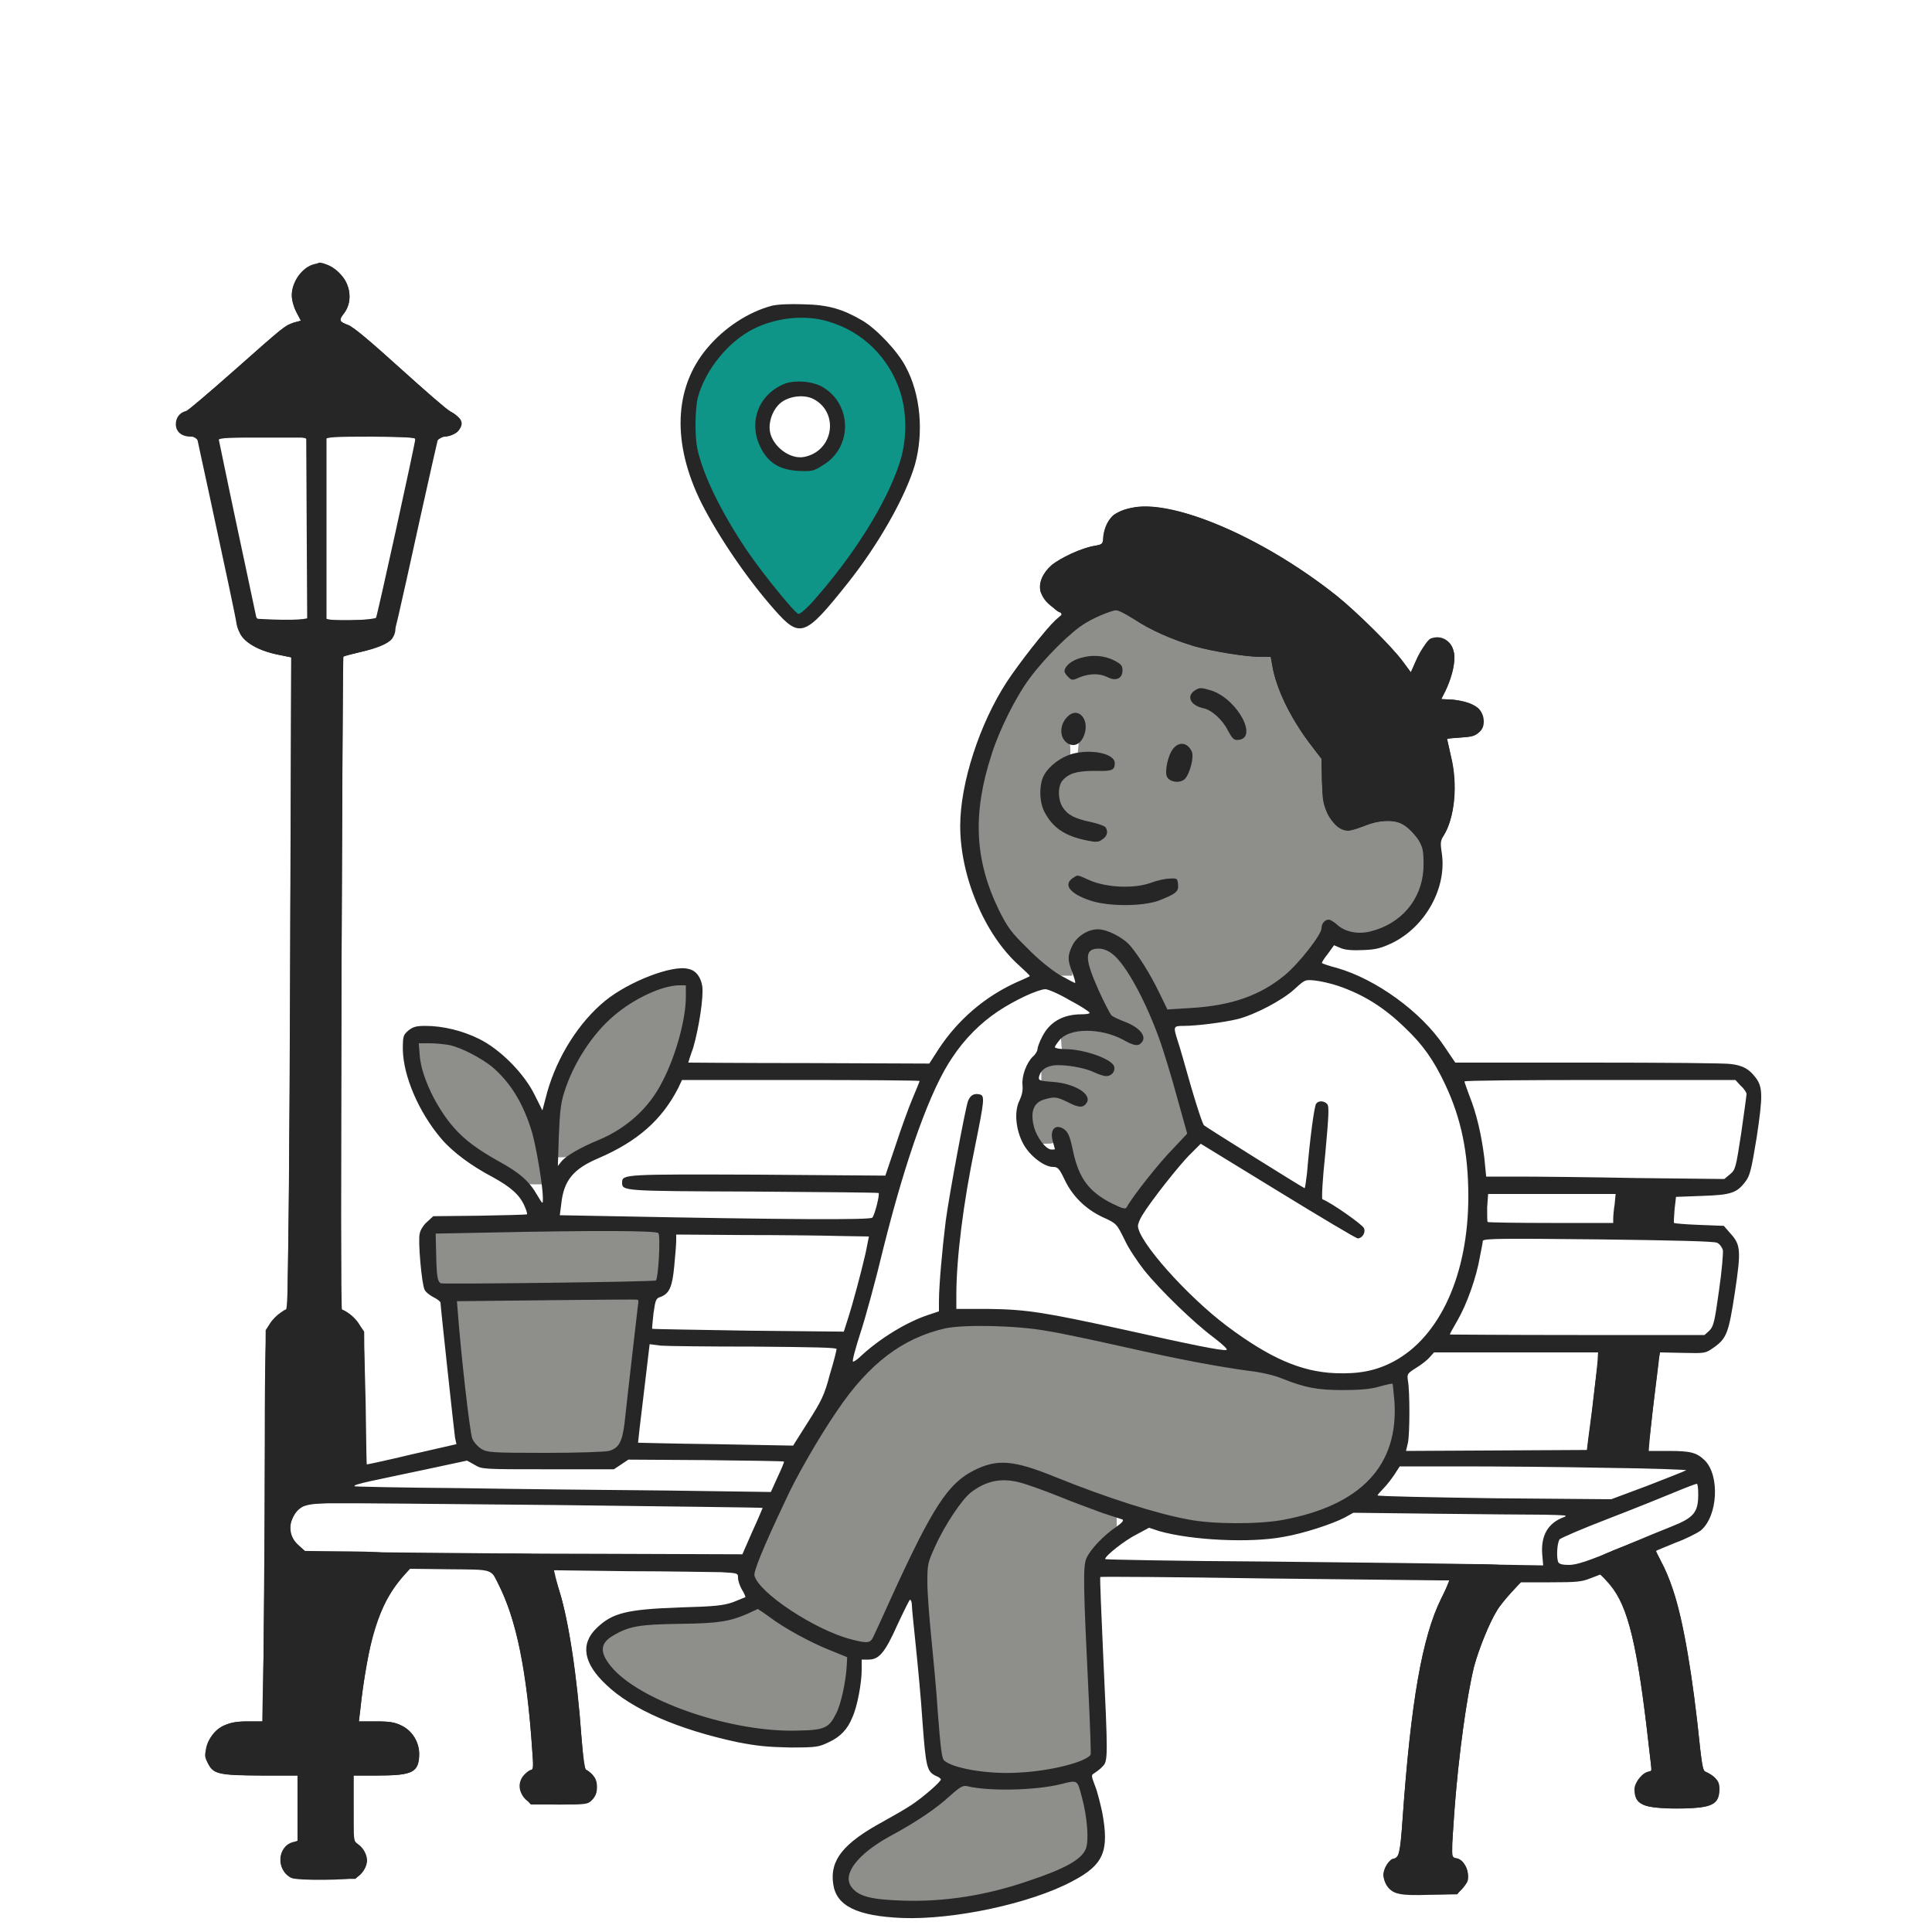
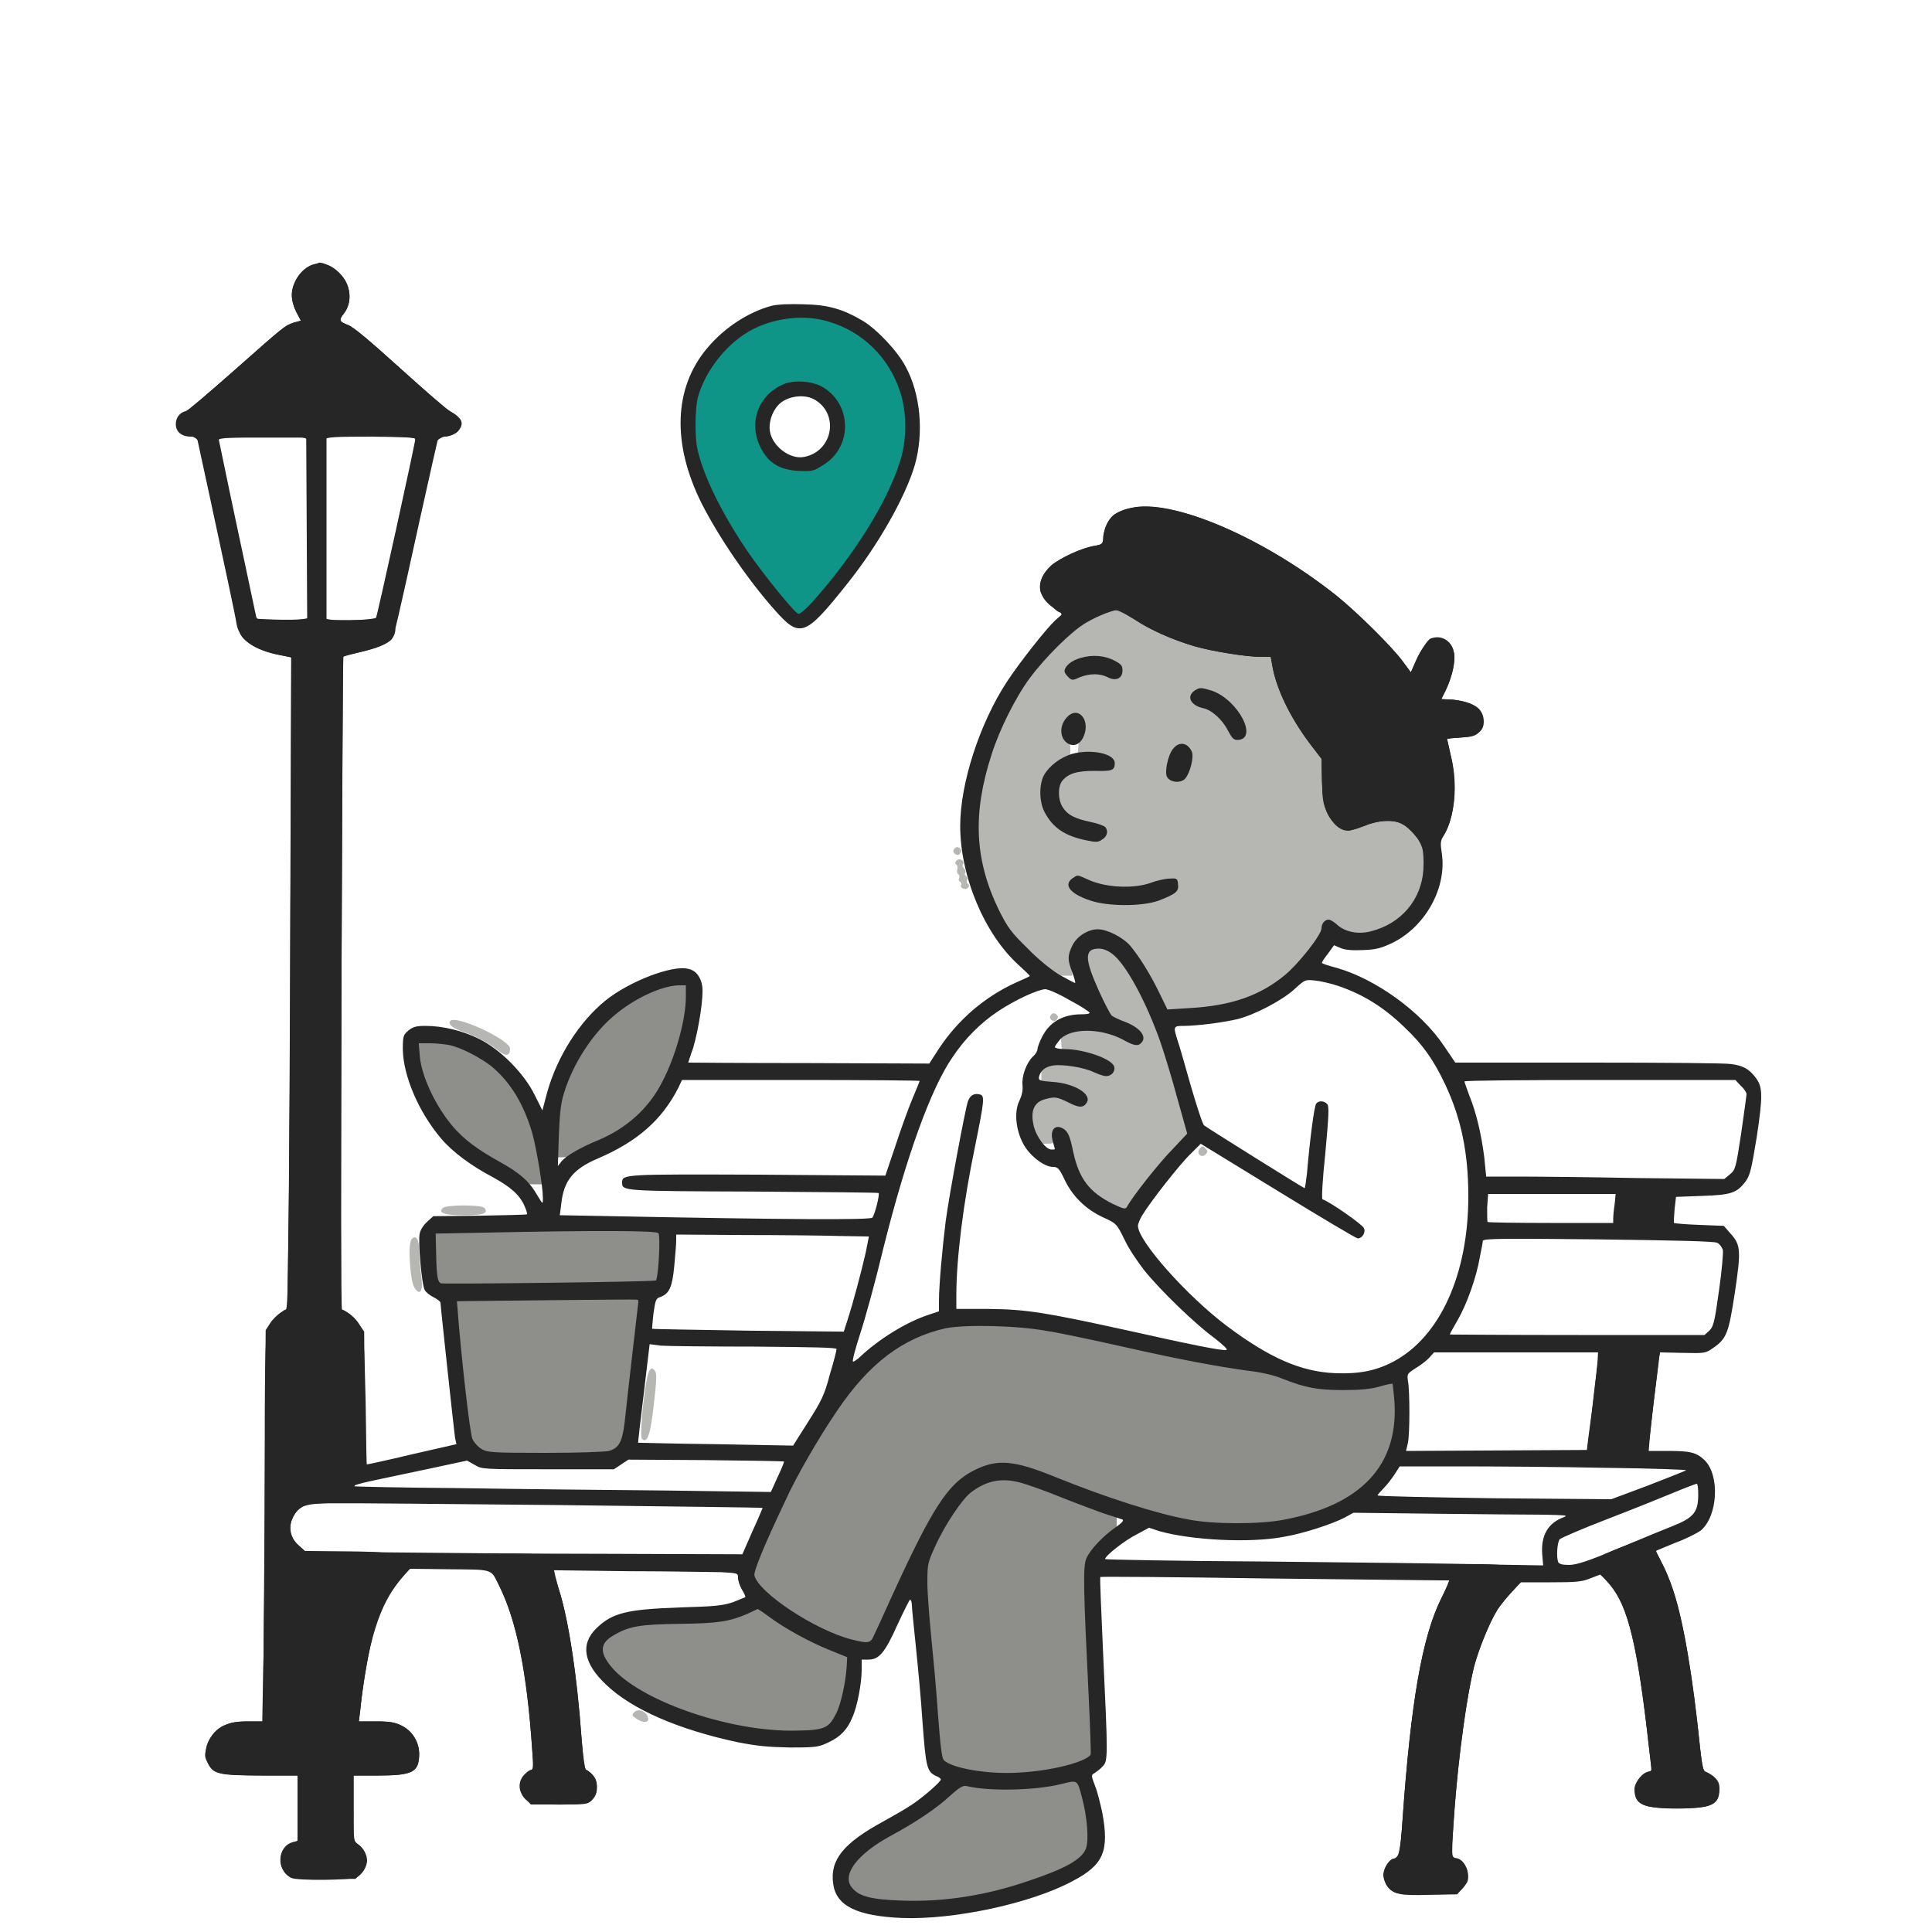
<svg xmlns="http://www.w3.org/2000/svg" viewBox="257 -74 1000 1000" width="1000" height="1000">
  <style>.accent{transform-box:fill-box;transform-origin:50% 60%;animation:float 6s ease-in-out infinite}@keyframes float{0%,100%{transform:translate(0,0) rotate(0)}50%{transform:translate(0,-22px) rotate(-3deg)}}@media (prefers-reduced-motion:reduce){.accent{animation:none}}@media (prefers-color-scheme:dark){.ink{fill:#D6D3D1}.solid{fill:#292524;stroke:#D6D3D1;stroke-width:28;paint-order:stroke}.mid{fill:#57534E}.light{fill:#44403C}.teal{fill:#14B8A6}}</style>
+   <g class="light" fill="#B6B6B3">
+     <g transform="translate(0,1024) scale(0.25,-0.25)">
+       <path d="M3004 2635 c-3 -5 -3 -7 1 -11 5 -3 7 -3 11 1 3 5 3 7 -1 11 -5 3 -7 3 -11 -1z M3008 2610 c-3 -4 -3 -6 0 -8 2 -1 3 -6 2 -10 -1 -4 -1 -8 2 -10 2 -1 3 -5 2 -8 -2 -3 -1 -6 2 -8 2 -1 3 -4 2 -6 -4 -6 9 -12 14 -6 3 3 3 6 0 8 -2 1 -3 5 -2 8 2 3 1 6 -2 8 -2 1 -3 4 -2 6 2 3 1 7 -2 10 -3 3 -4 7 -2 9 4 7 -8 14 -14 7z M3204 2291 c-3 -5 -3 -7 1 -11 5 -3 7 -3 11 1 3 5 3 7 -1 11 -5 3 -7 3 -11 -1z M1960 2278 c-5 -6 5 -15 26 -22 24 -8 54 -23 72 -38 17 -14 26 -13 26 3 0 18 -113 71 -124 57z M3512 2014 c-8 -10 3 -21 12 -12 5 5 5 7 0 12 -6 6 -7 6 -12 0z M1945 1891 c-11 -10 3 -15 43 -15 40 0 52 4 43 15 -5 7 -79 7 -86 0z M1880 1826 c-8 -9 -3 -86 6 -100 12 -19 19 -6 14 26 -2 14 -4 36 -4 49 0 25 -7 36 -16 25z M2373 1555 c-9 -11 -22 -135 -16 -142 11 -11 18 9 25 74 6 54 6 63 1 68 -5 5 -6 5 -10 0z M2340 846 c-4 -5 -3 -7 8 -14 17 -10 28 -4 19 10 -7 10 -20 12 -27 4z" />
+       <path d="M3292 3124 c-44 -20 -103 -74 -144 -133 -41 -58 -80 -152 -94 -229 -10 -55 -7 -148 8 -195 24 -80 66 -143 124 -183 14 -10 21 -12 40 -12 l22 0 0 18 c0 30 13 52 37 65 15 7 29 4 53 -12 24 -15 48 -49 76 -103 l22 -44 35 0 c102 0 179 25 235 77 29 26 62 70 62 82 0 4 3 10 6 15 5 7 6 7 18 -3 12 -10 15 -11 51 -11 33 0 42 2 59 10 57 26 84 74 81 144 -1 33 -3 39 -13 56 -17 26 -32 34 -71 34 -24 0 -37 -2 -55 -10 -26 -11 -31 -10 -47 7 -15 16 -21 36 -23 86 l-2 49 -19 23 c-39 48 -68 103 -80 152 -7 31 -9 33 -40 33 -28 0 -105 15 -141 27 -37 13 -73 30 -108 51 -20 12 -26 14 -49 14 -16 0 -31 -3 -43 -8z m26 -103 c30 -14 33 -31 3 -21 -8 3 -23 4 -34 3 -12 -2 -25 -3 -31 -4 -14 -2 -14 8 1 15 28 15 39 16 61 7z m223 -73 c31 -16 67 -62 56 -73 -6 -5 -12 -1 -19 14 -13 25 -39 47 -57 47 -9 0 -19 10 -15 16 4 6 17 5 35 -4z m-275 -66 c-2 -4 -4 -18 -5 -31 l-2 -22 27 -2 c17 -1 28 -4 33 -8 10 -11 2 -15 -30 -15 -34 0 -58 -6 -68 -17 -4 -5 -7 -16 -8 -32 -2 -44 15 -63 62 -72 28 -4 39 -13 28 -21 -13 -10 -58 5 -83 28 -19 18 -34 50 -30 68 3 18 22 42 39 52 15 8 15 9 15 30 0 13 -3 25 -6 30 -6 8 -3 17 9 31 7 7 7 7 14 -1 5 -6 7 -12 5 -18z m217 -47 c7 -7 6 -23 -3 -38 -13 -21 -31 -13 -26 12 5 25 18 37 29 26z m-189 -279 c33 -12 106 -10 135 3 20 9 27 9 27 -1 0 -6 -26 -19 -58 -28 -41 -12 -110 -1 -138 22 -10 7 -7 18 3 15 4 -2 18 -7 31 -11z" />
+       <path d="M3277 2431 c-3 -2 -5 -15 -5 -27 0 -18 4 -31 23 -72 13 -27 26 -51 29 -52 3 -2 19 -9 34 -16 15 -8 29 -14 30 -15 0 0 -1 -3 -3 -6 -4 -5 -9 -4 -30 7 -21 10 -30 12 -64 13 -21 1 -45 1 -53 -1 l-14 -2 1 -23 c1 -21 2 -23 11 -24 30 -3 88 -25 88 -33 0 -7 -6 -6 -31 3 -21 7 -36 9 -68 9 l-41 0 0 -22 0 -21 21 -3 c20 -2 63 -22 63 -29 0 -8 -5 -8 -17 -1 -17 10 -69 11 -82 2 -8 -6 -9 -10 -9 -38 0 -17 2 -36 4 -43 5 -12 6 -13 26 -13 19 0 22 1 22 8 0 4 3 9 6 12 8 7 17 -9 24 -44 12 -54 25 -76 61 -98 20 -12 28 -14 46 -14 l22 0 25 35 c14 19 41 52 59 72 33 36 33 37 33 59 0 35 -53 214 -63 214 -3 0 -5 5 -5 14 0 21 -44 105 -70 132 -20 22 -20 22 -44 22 -14 0 -27 -2 -29 -5z" />
+     </g>
+   </g>
  <g class="mid" fill="#8E8E8B">
    <g transform="translate(0,1024) scale(0.25,-0.25)">
-       <path d="M3292 3124 c-44 -20 -103 -74 -144 -133 -41 -58 -80 -152 -94 -229 -10 -55 -7 -148 8 -195 24 -80 66 -143 124 -183 14 -10 21 -12 40 -12 l22 0 0 18 c0 30 13 52 37 65 15 7 29 4 53 -12 24 -15 48 -49 76 -103 l22 -44 35 0 c102 0 179 25 235 77 29 26 62 70 62 82 0 4 3 10 6 15 5 7 6 7 18 -3 12 -10 15 -11 51 -11 33 0 42 2 59 10 57 26 84 74 81 144 -1 33 -3 39 -13 56 -17 26 -32 34 -71 34 -24 0 -37 -2 -55 -10 -26 -11 -31 -10 -47 7 -15 16 -21 36 -23 86 l-2 49 -19 23 c-39 48 -68 103 -80 152 -7 31 -9 33 -40 33 -28 0 -105 15 -141 27 -37 13 -73 30 -108 51 -20 12 -26 14 -49 14 -16 0 -31 -3 -43 -8z m26 -103 c30 -14 33 -31 3 -21 -8 3 -23 4 -34 3 -12 -2 -25 -3 -31 -4 -14 -2 -14 8 1 15 28 15 39 16 61 7z m223 -73 c31 -16 67 -62 56 -73 -6 -5 -12 -1 -19 14 -13 25 -39 47 -57 47 -9 0 -19 10 -15 16 4 6 17 5 35 -4z m-275 -66 c-2 -4 -4 -18 -5 -31 l-2 -22 27 -2 c17 -1 28 -4 33 -8 10 -11 2 -15 -30 -15 -34 0 -58 -6 -68 -17 -4 -5 -7 -16 -8 -32 -2 -44 15 -63 62 -72 28 -4 39 -13 28 -21 -13 -10 -58 5 -83 28 -19 18 -34 50 -30 68 3 18 22 42 39 52 15 8 15 9 15 30 0 13 -3 25 -6 30 -6 8 -3 17 9 31 7 7 7 7 14 -1 5 -6 7 -12 5 -18z m217 -47 c7 -7 6 -23 -3 -38 -13 -21 -31 -13 -26 12 5 25 18 37 29 26z m-189 -279 c33 -12 106 -10 135 3 20 9 27 9 27 -1 0 -6 -26 -19 -58 -28 -41 -12 -110 -1 -138 22 -10 7 -7 18 3 15 4 -2 18 -7 31 -11z" />
-       <path d="M3277 2431 c-3 -2 -5 -15 -5 -27 0 -18 4 -31 23 -72 13 -27 26 -51 29 -52 3 -2 19 -9 34 -16 15 -8 29 -14 30 -15 0 0 -1 -3 -3 -6 -4 -5 -9 -4 -30 7 -21 10 -30 12 -64 13 -21 1 -45 1 -53 -1 l-14 -2 1 -23 c1 -21 2 -23 11 -24 30 -3 88 -25 88 -33 0 -7 -6 -6 -31 3 -21 7 -36 9 -68 9 l-41 0 0 -22 0 -21 21 -3 c20 -2 63 -22 63 -29 0 -8 -5 -8 -17 -1 -17 10 -69 11 -82 2 -8 -6 -9 -10 -9 -38 0 -17 2 -36 4 -43 5 -12 6 -13 26 -13 19 0 22 1 22 8 0 4 3 9 6 12 8 7 17 -9 24 -44 12 -54 25 -76 61 -98 20 -12 28 -14 46 -14 l22 0 25 35 c14 19 41 52 59 72 33 36 33 37 33 59 0 35 -53 214 -63 214 -3 0 -5 5 -5 14 0 21 -44 105 -70 132 -20 22 -20 22 -44 22 -14 0 -27 -2 -29 -5z" />
      <path d="M2390 2352 c-94 -27 -172 -111 -202 -216 -6 -21 -9 -46 -11 -85 l-2 -55 19 0 c15 0 31 5 66 20 55 25 71 35 99 61 52 49 91 148 96 242 l2 41 -21 0 c-12 0 -33 -4 -46 -8z" />
      <path d="M1888 2218 c0 -70 51 -163 113 -207 14 -10 39 -25 56 -35 17 -9 36 -21 43 -26 9 -8 16 -10 32 -10 l20 0 0 27 c0 32 -11 84 -25 122 -35 92 -105 145 -200 150 l-39 2 0 -23z" />
      <path d="M1922 1844 c-3 -5 0 -79 5 -103 l2 -12 218 -2 c121 -1 220 0 220 2 1 2 8 3 15 3 13 0 13 0 15 25 2 13 3 39 3 58 l0 33 -238 0 c-170 0 -238 -1 -240 -4z" />
      <path d="M2068 1709 c0 -4 -15 -5 -50 -5 l-50 0 0 -19 c0 -17 6 -85 22 -228 3 -29 8 -56 11 -61 10 -16 24 -19 118 -21 54 -2 89 -1 89 1 0 2 20 4 46 4 48 0 59 3 66 16 2 4 8 48 14 97 5 49 13 110 16 135 3 25 6 53 6 63 l0 17 -99 0 c-54 0 -119 1 -144 3 -33 2 -45 1 -45 -2z" />
      <path d="M2983 1650 c-38 -7 -83 -25 -115 -46 -82 -55 -175 -198 -265 -405 -15 -34 -19 -47 -19 -65 0 -21 1 -23 19 -42 22 -24 58 -49 107 -73 46 -23 73 -31 105 -31 l25 0 14 29 c105 226 119 251 157 290 33 34 61 47 99 47 25 -1 36 -4 96 -28 86 -34 171 -63 232 -79 43 -10 56 -12 125 -14 129 -3 212 15 281 63 45 32 76 86 76 133 0 8 2 15 4 15 2 0 4 11 4 24 0 13 -2 24 -4 24 -2 0 -4 9 -4 20 l0 21 -23 -2 c-13 -1 -34 -4 -47 -7 -39 -8 -85 -3 -134 14 -23 8 -59 17 -80 20 -88 14 -140 24 -250 48 -64 14 -130 28 -148 32 -94 18 -194 23 -255 12z" />
      <path d="M3068 1332 c-38 -12 -71 -50 -107 -123 l-22 -45 2 -65 c2 -36 5 -87 9 -113 3 -26 8 -89 12 -140 3 -51 7 -96 8 -101 2 -7 8 -11 29 -17 23 -8 39 -10 103 -11 66 -1 81 -1 117 7 23 4 48 11 56 15 l15 7 1 40 c1 22 -2 109 -7 194 l-7 154 10 23 c7 15 18 30 32 43 20 18 21 20 21 39 l0 20 -19 7 c-10 4 -44 17 -75 29 -31 12 -66 26 -78 30 -26 9 -80 13 -100 7z" />
      <path d="M2538 1049 c-25 -9 -36 -10 -116 -13 -90 -3 -104 -5 -132 -21 l-16 -9 -1 -28 c-1 -35 5 -47 40 -72 51 -38 143 -74 239 -95 58 -12 176 -13 193 -2 24 16 37 56 42 124 l2 37 -29 11 c-34 14 -83 39 -118 63 -22 15 -26 16 -50 15 -16 0 -36 -4 -54 -10z" />
      <path d="M3196 701 c-32 -7 -91 -8 -149 -3 l-43 3 -21 -21 c-26 -24 -59 -47 -111 -76 -53 -29 -71 -42 -82 -60 -9 -13 -10 -19 -9 -42 1 -24 2 -28 11 -35 33 -24 164 -26 279 -3 84 17 183 55 205 78 17 18 16 81 -4 151 l-4 15 -23 0 c-13 -1 -35 -3 -49 -7z" />
    </g>
  </g>
  <g class="ink" fill="#262626">
    <g transform="translate(0,1024) scale(0.25,-0.25)">
      <path d="M1678 3845 c-24 -6 -46 -36 -46 -64 0 -9 4 -24 9 -34 l10 -19 -15 -4 c-19 -7 -17 -5 -122 -98 -52 -46 -98 -85 -101 -85 -13 -3 -21 -14 -21 -27 0 -16 12 -26 31 -26 7 0 13 -1 13 -2 0 -2 12 -56 26 -121 32 -149 53 -246 56 -266 6 -31 36 -53 88 -63 l25 -5 -2 -518 c0 -286 -2 -589 -4 -675 l-2 -157 -14 -7 c-7 -4 -17 -14 -22 -22 l-9 -14 -2 -376 c-2 -207 -3 -389 -3 -405 l-1 -29 -31 0 c-25 0 -35 -2 -49 -9 -32 -16 -47 -51 -33 -78 10 -22 22 -25 110 -25 l75 0 0 -68 0 -68 -10 -2 c-32 -9 -35 -58 -3 -74 12 -6 121 -5 135 1 11 5 22 22 22 35 0 12 -8 27 -19 34 -9 6 -9 7 -9 74 l0 68 52 0 c71 0 84 7 84 45 0 24 -14 47 -36 58 -14 7 -24 9 -53 9 l-36 0 3 25 c15 139 40 219 84 270 l19 21 82 -1 c91 -1 85 2 103 -35 35 -70 57 -178 68 -341 2 -29 2 -39 -2 -39 -2 0 -9 -4 -14 -10 -14 -14 -14 -35 2 -50 l11 -12 59 0 c57 0 59 0 68 10 7 7 10 14 10 26 0 12 -3 19 -10 26 -5 6 -11 10 -13 10 -2 0 -6 29 -9 65 -10 135 -29 259 -50 318 l-10 30 157 -2 c86 0 173 -2 192 -2 35 -2 35 -2 35 -12 0 -6 4 -17 8 -24 5 -8 8 -15 7 -16 -1 0 -12 -5 -25 -10 -20 -7 -37 -9 -110 -11 -110 -4 -140 -11 -173 -43 -34 -33 -27 -73 20 -117 53 -51 150 -93 272 -119 41 -8 62 -10 109 -11 55 0 59 1 80 11 24 11 39 27 49 52 10 22 19 71 19 97 l0 22 14 0 c22 0 34 14 60 72 13 28 25 52 26 52 2 0 4 -5 4 -12 0 -7 4 -44 8 -83 4 -39 11 -111 14 -159 7 -93 9 -102 28 -111 6 -2 10 -6 10 -7 0 -5 -38 -38 -61 -53 -12 -8 -38 -23 -58 -34 -83 -45 -111 -80 -104 -129 6 -46 49 -67 143 -71 107 -4 266 30 352 76 65 34 77 62 62 143 -4 18 -10 43 -15 55 -8 21 -8 22 -1 26 4 3 12 8 17 14 11 11 11 19 1 231 -4 88 -7 160 -6 161 1 1 154 0 342 -3 187 -2 350 -4 362 -4 l21 0 -19 -37 c-39 -78 -63 -216 -80 -457 -5 -67 -8 -82 -18 -82 -9 0 -22 -20 -22 -34 0 -7 4 -17 8 -23 13 -17 26 -20 88 -18 l57 1 12 14 c10 11 12 15 10 29 -3 18 -12 30 -24 32 -8 1 -9 3 -8 29 5 122 26 292 45 368 10 37 32 91 47 115 5 9 19 26 30 38 l20 21 61 0 c53 0 65 1 82 8 l21 8 13 -12 c39 -37 61 -118 82 -294 4 -37 9 -76 10 -85 2 -14 1 -17 -4 -17 -12 0 -30 -22 -30 -36 0 -33 17 -40 90 -40 71 0 86 7 86 41 0 11 -3 17 -12 25 -7 5 -15 10 -18 10 -3 0 -6 14 -10 47 -21 204 -47 329 -81 388 -6 12 -11 22 -10 22 0 1 19 8 40 17 22 8 45 20 52 25 36 30 40 115 8 146 -17 16 -29 19 -76 19 l-41 0 2 17 c1 9 6 49 10 87 5 39 9 77 10 85 l3 15 47 -1 c47 -1 47 -1 64 11 27 19 31 30 44 115 13 87 12 98 -10 122 l-13 15 -51 2 c-27 1 -51 3 -52 4 -1 1 0 14 1 28 l3 26 54 2 c60 2 72 6 90 30 9 12 12 24 23 91 13 87 13 105 -3 125 -13 17 -26 24 -50 27 -10 2 -142 3 -294 3 l-277 0 -23 34 c-48 72 -142 139 -222 162 -16 4 -30 9 -31 10 -1 1 4 9 12 19 l13 18 14 -6 c10 -4 24 -5 47 -4 26 1 37 4 60 15 69 34 113 115 102 186 -3 20 -3 25 4 36 23 38 30 105 15 165 -4 19 -8 34 -8 35 0 1 13 2 28 3 33 2 48 12 48 33 0 26 -21 41 -62 45 l-26 2 8 15 c12 24 21 60 19 77 -4 27 -25 42 -49 33 -7 -3 -21 -25 -32 -51 l-9 -19 -17 23 c-23 31 -94 101 -136 135 -142 113 -319 193 -410 185 -46 -5 -68 -22 -73 -59 -2 -19 -2 -19 -18 -22 -28 -4 -75 -26 -93 -44 -30 -29 -27 -62 8 -85 l18 -12 -15 -13 c-21 -20 -75 -89 -100 -127 -57 -87 -97 -211 -97 -299 0 -104 50 -224 121 -288 13 -12 24 -22 23 -23 -1 -1 -14 -7 -28 -13 -66 -30 -121 -78 -160 -137 l-20 -31 -249 1 c-137 0 -249 1 -250 1 0 0 4 14 10 30 12 41 22 106 19 128 -3 19 -13 33 -29 36 -32 9 -123 -26 -172 -66 -54 -44 -99 -115 -120 -189 l-10 -38 -16 32 c-22 45 -72 95 -115 116 -34 17 -75 27 -111 27 -20 0 -26 -2 -36 -10 -10 -9 -11 -11 -11 -39 1 -55 33 -130 80 -185 23 -27 62 -56 106 -79 38 -21 56 -37 66 -60 4 -9 6 -16 5 -17 0 -1 -45 -2 -98 -3 l-96 -1 -13 -12 c-7 -6 -14 -17 -15 -24 -4 -14 4 -104 10 -116 2 -5 11 -12 19 -16 8 -4 14 -9 14 -11 0 -7 28 -265 30 -279 l3 -14 -92 -21 c-50 -12 -92 -21 -94 -21 -1 0 -3 62 -4 137 l-1 138 -11 16 c-6 10 -17 20 -25 24 l-13 6 2 675 c1 371 3 675 4 676 2 2 17 6 35 10 33 7 57 17 65 27 5 6 12 37 59 251 19 85 35 157 36 160 1 5 8 8 19 9 11 2 20 6 24 11 13 16 8 27 -19 41 -7 4 -52 44 -102 89 -62 56 -95 84 -107 89 -19 7 -20 10 -9 24 18 23 15 57 -7 81 -11 13 -36 26 -45 24 -1 -1 -6 -2 -10 -3z m-15 -548 l1 -189 -52 0 c-51 0 -52 0 -54 9 -5 25 -40 187 -56 264 -10 48 -19 91 -20 96 l-2 9 91 0 91 0 1 -189z m225 187 c0 -8 -79 -368 -82 -373 -2 -1 -25 -3 -52 -3 l-50 0 0 190 0 190 92 0 c53 0 92 -2 92 -4z m1490 -375 c33 -22 77 -41 123 -55 39 -11 108 -22 138 -22 l20 0 3 -17 c8 -48 36 -106 76 -160 l26 -34 1 -46 c1 -40 2 -47 12 -68 12 -23 26 -35 43 -35 4 0 19 5 33 10 28 12 60 14 78 4 16 -8 35 -30 41 -48 3 -9 4 -27 3 -46 -4 -63 -46 -112 -108 -128 -26 -7 -52 -2 -69 12 -7 7 -16 12 -19 12 -8 0 -15 -8 -15 -18 0 -13 -46 -72 -76 -97 -51 -42 -110 -63 -195 -68 l-48 -3 -17 35 c-19 39 -41 74 -60 97 -16 18 -48 34 -67 34 -21 0 -44 -15 -53 -34 -10 -21 -10 -29 0 -55 4 -11 7 -21 6 -22 0 -1 -15 7 -33 17 -19 12 -45 33 -67 56 -32 31 -40 42 -58 78 -50 103 -55 199 -15 322 16 51 50 119 79 158 31 42 87 98 117 115 25 15 63 29 69 26 2 -1 16 -11 32 -20z m-47 -692 c28 -21 70 -99 99 -181 8 -23 24 -75 35 -116 l21 -75 -30 -32 c-27 -27 -84 -99 -95 -120 -3 -5 -7 -4 -30 7 -48 24 -69 52 -81 107 -7 34 -11 43 -22 49 -17 9 -27 -5 -20 -28 2 -8 4 -14 4 -15 0 -1 -3 -1 -7 -1 -12 0 -32 27 -37 50 -7 30 1 48 23 54 21 6 25 5 48 -6 23 -12 32 -12 39 -1 11 18 -26 40 -70 43 -27 2 -30 3 -29 10 3 13 12 21 29 24 21 3 65 -4 85 -14 9 -4 20 -8 25 -8 11 0 19 9 17 19 -3 16 -62 37 -103 37 -11 0 -20 2 -20 4 0 2 5 9 10 15 21 25 84 25 130 1 23 -13 32 -15 39 -7 13 13 -4 33 -38 45 -10 4 -21 9 -24 12 -2 2 -15 26 -27 53 -29 65 -29 85 1 85 9 0 19 -4 28 -11z m467 -66 c53 -18 96 -45 139 -87 36 -34 59 -66 83 -117 33 -70 48 -141 48 -232 0 -162 -59 -291 -155 -342 -36 -19 -71 -26 -121 -24 -71 3 -136 32 -223 97 -84 63 -185 177 -185 208 0 4 4 14 9 22 16 27 78 106 100 127 l21 21 160 -98 c88 -54 162 -98 165 -98 9 0 17 12 13 21 -2 7 -69 54 -86 60 -2 1 0 40 6 96 7 77 8 96 4 101 -6 7 -18 8 -23 1 -4 -5 -13 -73 -19 -144 -2 -17 -4 -31 -5 -31 -2 0 -202 125 -208 130 -3 2 -15 39 -27 80 -12 42 -24 85 -28 96 -9 29 -9 30 13 30 26 0 82 7 111 14 36 9 93 39 118 62 22 20 22 20 42 18 11 -1 33 -6 48 -11z m-1350 -23 c0 -46 -21 -123 -49 -176 -27 -54 -74 -96 -131 -120 -37 -15 -68 -33 -77 -44 l-8 -10 2 62 c2 49 4 68 11 90 19 61 59 122 103 159 42 36 99 62 134 63 l15 0 0 -24z m795 -7 c23 -12 41 -24 41 -26 0 -2 -8 -3 -17 -3 -38 0 -66 -16 -81 -46 -6 -11 -10 -23 -10 -26 0 -4 -4 -11 -10 -16 -13 -13 -23 -40 -21 -59 1 -10 -1 -20 -6 -31 -12 -23 -8 -62 8 -91 13 -24 43 -47 61 -47 10 0 13 -3 24 -26 16 -34 43 -61 79 -78 29 -13 29 -14 45 -46 8 -18 27 -46 41 -64 33 -41 104 -110 145 -140 19 -15 29 -24 25 -25 -9 -2 -73 11 -207 41 -169 37 -206 43 -285 44 l-67 0 0 28 c0 76 14 190 39 310 19 94 20 103 10 106 -12 3 -20 -1 -25 -14 -6 -18 -39 -195 -46 -248 -7 -56 -14 -134 -14 -165 l0 -22 -21 -7 c-46 -15 -101 -49 -140 -85 -8 -8 -16 -13 -17 -12 -2 1 5 27 15 58 10 30 32 110 48 177 47 188 98 330 143 395 25 38 58 71 94 95 36 24 82 45 98 46 6 0 29 -10 51 -23z m-1283 -93 c25 -6 63 -26 86 -44 39 -33 66 -77 84 -138 9 -33 22 -110 22 -135 0 -13 0 -13 -12 7 -16 28 -36 46 -80 70 -43 24 -70 44 -92 69 -37 42 -68 107 -71 150 l-2 25 23 0 c13 0 32 -2 42 -4z m972 -74 c0 -1 -7 -18 -15 -37 -8 -19 -24 -63 -35 -97 l-21 -62 -264 2 c-275 1 -281 1 -281 -16 0 -18 -1 -18 271 -19 143 -1 260 -2 260 -3 3 -2 -8 -46 -13 -51 -4 -5 -181 -4 -538 3 l-109 2 3 23 c5 49 25 73 77 95 81 35 131 79 165 145 l8 17 246 0 c135 0 246 -1 246 -2z m1700 -10 c7 -6 12 -14 12 -17 0 -3 -5 -39 -11 -81 -11 -72 -12 -76 -23 -85 l-12 -10 -182 2 c-100 2 -211 3 -246 3 l-65 0 -4 40 c-6 47 -16 91 -31 128 -5 14 -10 27 -10 29 0 2 126 3 280 3 l281 0 11 -12z m-261 -245 c-2 -12 -3 -25 -3 -30 l0 -9 -129 0 c-71 0 -130 1 -131 2 -1 1 -1 14 -1 30 l2 28 132 0 132 0 -2 -21z m-1980 -60 c5 -6 0 -93 -5 -98 -3 -3 -436 -8 -445 -6 -7 3 -9 13 -10 61 l-1 42 104 2 c233 5 353 4 357 -1z m376 -6 l60 -1 -7 -35 c-10 -43 -26 -103 -37 -137 l-8 -25 -198 2 c-109 2 -198 3 -199 4 0 0 1 15 3 32 4 28 5 31 15 34 18 7 24 21 28 64 2 21 4 45 4 52 l0 13 139 -1 c76 0 166 -1 200 -2z m1816 -14 c5 -2 10 -9 12 -15 1 -5 -2 -43 -8 -84 -9 -64 -11 -74 -20 -83 l-10 -9 -263 0 c-145 0 -264 1 -264 1 -1 1 7 14 16 30 19 33 39 89 46 131 3 15 6 30 6 33 2 5 45 5 239 3 161 -2 240 -4 246 -7z m-2234 -128 c-1 -9 -21 -180 -28 -246 -5 -39 -12 -51 -32 -57 -9 -2 -63 -4 -133 -4 -111 0 -119 1 -131 8 -7 4 -16 14 -19 21 -5 10 -24 177 -31 273 l-1 12 186 2 c102 1 187 2 188 1 2 0 2 -5 1 -10z m849 -55 c26 -4 96 -19 154 -32 124 -28 196 -41 260 -50 28 -3 56 -10 70 -16 48 -19 73 -24 126 -24 35 0 58 2 75 7 14 4 27 7 28 6 1 -1 2 -17 4 -36 9 -133 -69 -216 -232 -246 -50 -9 -144 -9 -194 1 -63 11 -170 45 -276 88 -86 35 -120 38 -168 14 -54 -27 -86 -76 -171 -262 -18 -40 -35 -77 -38 -83 -6 -13 -12 -14 -46 -5 -74 19 -191 96 -200 132 -2 8 17 56 64 155 22 49 70 132 107 186 66 98 136 151 225 171 40 8 148 6 212 -6z m-609 -32 c125 -1 171 -2 171 -5 0 -3 -6 -27 -14 -53 -11 -42 -17 -54 -45 -98 l-31 -49 -160 3 c-88 1 -160 3 -161 3 0 1 5 47 12 103 l12 101 23 -3 c12 -1 99 -2 193 -2z m1742 -75 c-4 -35 -9 -80 -12 -101 l-5 -38 -187 -1 -188 -1 4 17 c4 20 4 107 0 128 -2 14 -2 15 17 27 10 6 23 16 28 22 l9 10 171 0 171 0 -8 -63z m-1680 -163 c1 -1 -5 -15 -13 -32 l-14 -31 -213 3 c-117 1 -312 3 -432 5 -120 1 -219 3 -219 4 0 2 15 6 33 10 18 4 71 15 118 25 l84 18 16 -9 c15 -9 17 -9 151 -9 l137 0 15 10 15 10 160 -1 c89 -1 162 -2 162 -3z m1702 -13 c95 -1 169 -4 166 -5 -3 -2 -39 -16 -80 -32 l-75 -28 -242 2 c-133 2 -242 4 -242 6 0 1 6 8 12 14 7 7 17 20 23 29 l11 17 128 0 c70 0 205 -1 299 -3z m-1211 -31 c11 -3 46 -15 78 -28 32 -13 73 -28 92 -35 19 -6 37 -12 40 -13 3 -2 -1 -7 -14 -16 -25 -17 -53 -46 -61 -65 -7 -17 -6 -61 5 -285 3 -64 5 -119 4 -121 -10 -15 -83 -34 -150 -37 -62 -4 -138 9 -154 26 -4 4 -7 29 -12 94 -3 48 -10 121 -14 161 -4 40 -8 91 -8 113 0 38 1 41 16 74 20 45 56 98 74 112 33 25 64 31 104 20z m1402 -24 c0 -37 -9 -48 -54 -66 -13 -5 -62 -25 -109 -45 -67 -28 -89 -35 -105 -35 -14 0 -20 2 -22 6 -4 11 -2 40 3 47 3 3 47 22 99 42 52 20 114 45 138 55 24 10 45 18 47 18 2 0 3 -10 3 -22z m-2366 -22 c235 -3 428 -5 429 -6 0 0 -9 -22 -21 -48 l-21 -48 -283 1 c-156 0 -360 2 -454 3 l-169 3 -14 12 c-24 23 -20 60 8 79 16 10 -26 9 525 4z m2046 -20 c43 -1 52 -1 42 -5 -33 -12 -48 -38 -45 -77 l2 -23 -119 2 c-65 2 -269 4 -453 6 -184 1 -335 4 -335 5 0 7 41 39 65 51 l26 14 21 -7 c67 -19 188 -25 257 -12 42 7 102 27 127 40 l18 10 170 -2 c94 -1 194 -2 224 -2z m-1604 -211 c30 -23 85 -53 125 -69 l37 -15 -1 -19 c-2 -33 -12 -79 -22 -98 -15 -30 -24 -34 -80 -35 -132 -4 -315 57 -380 126 -30 33 -31 54 -1 71 32 19 54 23 138 24 80 1 103 5 140 21 10 5 19 9 21 9 2 0 12 -7 23 -15z m648 -374 c11 -41 15 -90 8 -107 -9 -22 -43 -41 -118 -66 -87 -30 -174 -44 -261 -41 -66 2 -92 9 -106 28 -20 26 12 68 79 105 54 29 97 58 125 84 20 18 27 22 35 20 45 -11 141 -9 194 4 36 9 34 10 44 -27z" />
      <path d="M3266 3030 c-19 -5 -34 -17 -34 -28 0 -3 4 -8 8 -12 7 -7 9 -7 24 0 21 8 41 8 57 0 17 -9 31 -3 31 14 0 10 -3 13 -16 20 -21 11 -46 13 -70 6z" />
      <path d="M3501 2962 c-17 -12 -8 -30 17 -36 18 -3 41 -24 52 -46 8 -15 12 -20 19 -20 46 0 3 83 -52 102 -23 7 -25 7 -36 0z" />
      <path d="M3237 2907 c-17 -18 -15 -45 3 -55 12 -6 23 -1 30 12 18 35 -9 69 -33 43z" />
      <path d="M3457 2842 c-11 -13 -18 -48 -13 -58 6 -12 27 -14 37 -5 11 12 20 47 14 58 -9 18 -26 20 -38 5z" />
      <path d="M3247 2831 c-23 -7 -46 -24 -57 -43 -11 -19 -11 -56 1 -78 17 -32 42 -49 87 -58 19 -4 24 -4 32 2 10 6 13 16 7 25 -2 3 -16 8 -30 11 -34 7 -49 15 -59 31 -10 16 -10 42 -1 54 13 16 31 21 68 21 35 -1 41 1 41 16 0 20 -49 30 -89 19z" />
      <path d="M3249 2574 c-20 -14 -6 -32 35 -46 37 -13 107 -13 142 -1 36 14 43 19 41 34 -1 12 -2 13 -17 12 -9 0 -27 -4 -40 -9 -34 -12 -89 -10 -125 5 -29 13 -25 12 -36 5z" />
    </g>
  </g>
  <g class="solid" fill="#262626">
    <g transform="translate(0,1024) scale(0.25,-0.25)">
      <path d="M1668 3839 c-13 -7 -20 -14 -27 -27 -12 -23 -11 -42 0 -65 l10 -19 -15 -4 c-19 -7 -17 -5 -122 -98 -52 -46 -98 -85 -101 -87 -17 -6 -24 -28 -13 -41 3 -3 12 -7 20 -8 9 -2 16 -6 18 -11 8 -16 36 -16 41 0 1 6 10 7 90 8 78 1 89 1 95 -5 10 -9 26 -9 35 0 7 5 20 6 98 6 75 0 91 -1 91 -6 0 -17 29 -20 43 -4 5 5 13 10 18 10 13 0 28 9 31 18 5 13 -2 25 -19 34 -8 4 -55 45 -105 90 -62 56 -95 84 -107 89 -19 7 -20 10 -9 24 17 22 15 57 -5 79 -21 24 -42 30 -67 17z" />
      <path d="M3362 3338 c-9 -2 -20 -7 -25 -10 -12 -6 -25 -33 -25 -50 0 -12 -1 -13 -17 -16 -25 -4 -72 -25 -90 -40 -18 -16 -27 -36 -23 -54 2 -10 33 -44 41 -44 2 0 3 -5 4 -10 1 -23 23 -30 44 -14 16 11 55 28 66 29 5 0 22 -8 39 -19 35 -23 78 -42 125 -56 39 -11 108 -22 138 -22 l20 0 3 -17 c8 -48 36 -106 76 -160 l26 -34 1 -46 c2 -49 7 -68 26 -88 16 -16 31 -18 61 -5 29 12 61 14 79 4 7 -3 19 -14 28 -25 13 -15 19 -18 29 -18 41 0 64 98 44 182 -4 20 -8 36 -8 37 0 1 13 2 28 3 22 1 30 3 37 10 11 12 12 37 1 49 -9 10 -41 20 -63 20 l-15 0 10 21 c28 60 21 105 -17 105 -17 0 -33 -16 -47 -49 l-9 -21 -17 23 c-23 31 -94 101 -136 135 -158 126 -351 206 -434 180z" />
      <path d="M1670 3114 c-11 -6 -51 -7 -128 -2 -10 1 -19 -9 -19 -22 0 -22 34 -44 84 -54 l24 -5 -1 -396 c-4 -825 -5 -953 -10 -954 -12 -4 -35 -30 -39 -44 -4 -12 -5 -95 -5 -301 0 -158 -1 -336 -3 -397 l-2 -111 -30 0 c-48 0 -72 -14 -84 -50 -6 -20 -6 -22 1 -36 12 -23 23 -25 111 -26 l75 0 0 -67 0 -68 -13 -5 c-25 -11 -30 -45 -9 -64 10 -10 12 -10 76 -10 l66 0 11 11 c16 16 15 38 -2 56 l-13 13 0 67 0 67 50 0 c57 0 76 5 82 22 11 30 -3 67 -32 81 -14 7 -24 9 -53 9 l-36 0 3 25 c5 51 19 130 28 162 13 42 29 74 52 103 42 51 22 62 -115 62 l-79 0 -14 13 c-18 16 -22 36 -12 56 11 24 22 29 71 31 48 2 56 7 56 28 0 7 2 12 5 12 9 0 22 14 22 22 -1 4 -2 71 -3 148 -3 131 -4 141 -11 156 -7 14 -25 30 -38 35 -2 0 -2 280 -1 676 l3 676 36 9 c38 10 57 18 65 27 20 24 -3 58 -29 45 -12 -7 -102 -9 -108 -2 -8 7 -20 8 -32 2z" />
      <path d="M4353 1624 c-11 -5 -16 -16 -17 -42 0 -11 -6 -60 -12 -110 -14 -105 -14 -103 -6 -112 5 -5 16 -6 58 -6 63 0 64 1 66 41 1 15 6 65 12 111 6 46 11 89 11 95 0 21 -8 25 -58 26 -25 0 -49 -1 -54 -3z" />
      <path d="M4396 1193 c-19 -7 -38 -15 -42 -17 -25 -10 -25 -30 -1 -56 43 -45 61 -113 85 -310 5 -46 10 -84 9 -84 -37 -11 -47 -55 -15 -71 20 -10 116 -10 136 0 27 13 25 52 -2 65 -13 6 -13 6 -18 52 -15 149 -35 267 -56 328 -15 45 -44 100 -54 104 -6 2 -19 -1 -42 -11z" />
      <path d="M2056 1171 c-17 -9 -17 -19 1 -53 40 -77 62 -182 73 -350 l3 -38 -12 -7 c-23 -12 -21 -50 3 -62 14 -7 110 -7 124 0 20 11 21 50 0 62 -11 6 -11 7 -16 71 -9 129 -27 246 -47 307 -5 18 -10 38 -11 46 -2 24 -8 27 -61 28 -32 1 -50 0 -57 -4z" />
      <path d="M4045 1152 c-9 -4 -18 -20 -16 -29 0 -3 -8 -22 -18 -43 -39 -79 -62 -212 -79 -452 -5 -77 -6 -78 -19 -85 -24 -12 -27 -48 -4 -65 11 -7 17 -8 73 -8 59 0 62 0 72 10 20 19 17 52 -8 62 l-14 6 2 23 c1 13 4 49 6 81 8 107 25 229 40 290 10 37 32 91 47 115 5 9 19 26 30 38 28 29 27 50 -2 55 -28 4 -102 5 -110 2z" />
    </g>
  </g>
  <g class="accent">
    <g class="teal" fill="#0F9488">
      <g transform="translate(0,1024) scale(0.25,-0.25)">
        <path d="M2628 3742 c-80 -18 -151 -88 -168 -166 -3 -15 -4 -42 -3 -76 1 -51 3 -57 17 -94 8 -22 22 -54 31 -72 24 -46 81 -129 123 -181 37 -44 38 -45 54 -45 16 0 19 2 43 29 84 95 150 200 177 283 10 30 11 40 12 88 0 47 -1 58 -10 84 -23 71 -76 124 -148 147 -27 8 -97 10 -128 3z m88 -162 c27 -14 48 -46 48 -73 0 -23 -19 -51 -44 -66 -26 -16 -40 -16 -68 -2 -35 17 -54 56 -44 90 9 32 57 66 84 60 6 -1 17 -5 24 -9z" />
      </g>
    </g>
    <g class="ink" fill="#262626">
      <g transform="translate(0,1024) scale(0.25,-0.25)">
        <path d="M2626 3759 c-49 -13 -99 -46 -134 -88 -69 -82 -73 -197 -12 -320 36 -71 96 -159 152 -222 52 -59 63 -55 149 53 65 81 121 180 141 247 19 67 12 147 -19 204 -16 31 -59 77 -89 95 -41 24 -71 33 -122 34 -29 1 -53 0 -66 -3z m118 -33 c71 -21 125 -75 148 -146 14 -44 14 -101 -2 -148 -27 -82 -93 -188 -177 -283 -14 -16 -29 -29 -32 -28 -7 1 -72 81 -105 129 -53 78 -92 157 -104 212 -6 27 -5 84 1 108 16 57 63 115 115 141 48 24 108 30 156 15z" />
        <path d="M2654 3598 c-55 -21 -78 -80 -51 -133 16 -32 40 -46 79 -48 26 -1 30 -1 50 12 63 38 60 130 -5 164 -21 10 -53 12 -73 5z m58 -32 c54 -28 42 -108 -19 -120 -29 -6 -66 22 -71 53 -3 17 4 40 17 54 16 18 51 24 73 13z" />
      </g>
    </g>
  </g>
</svg>
